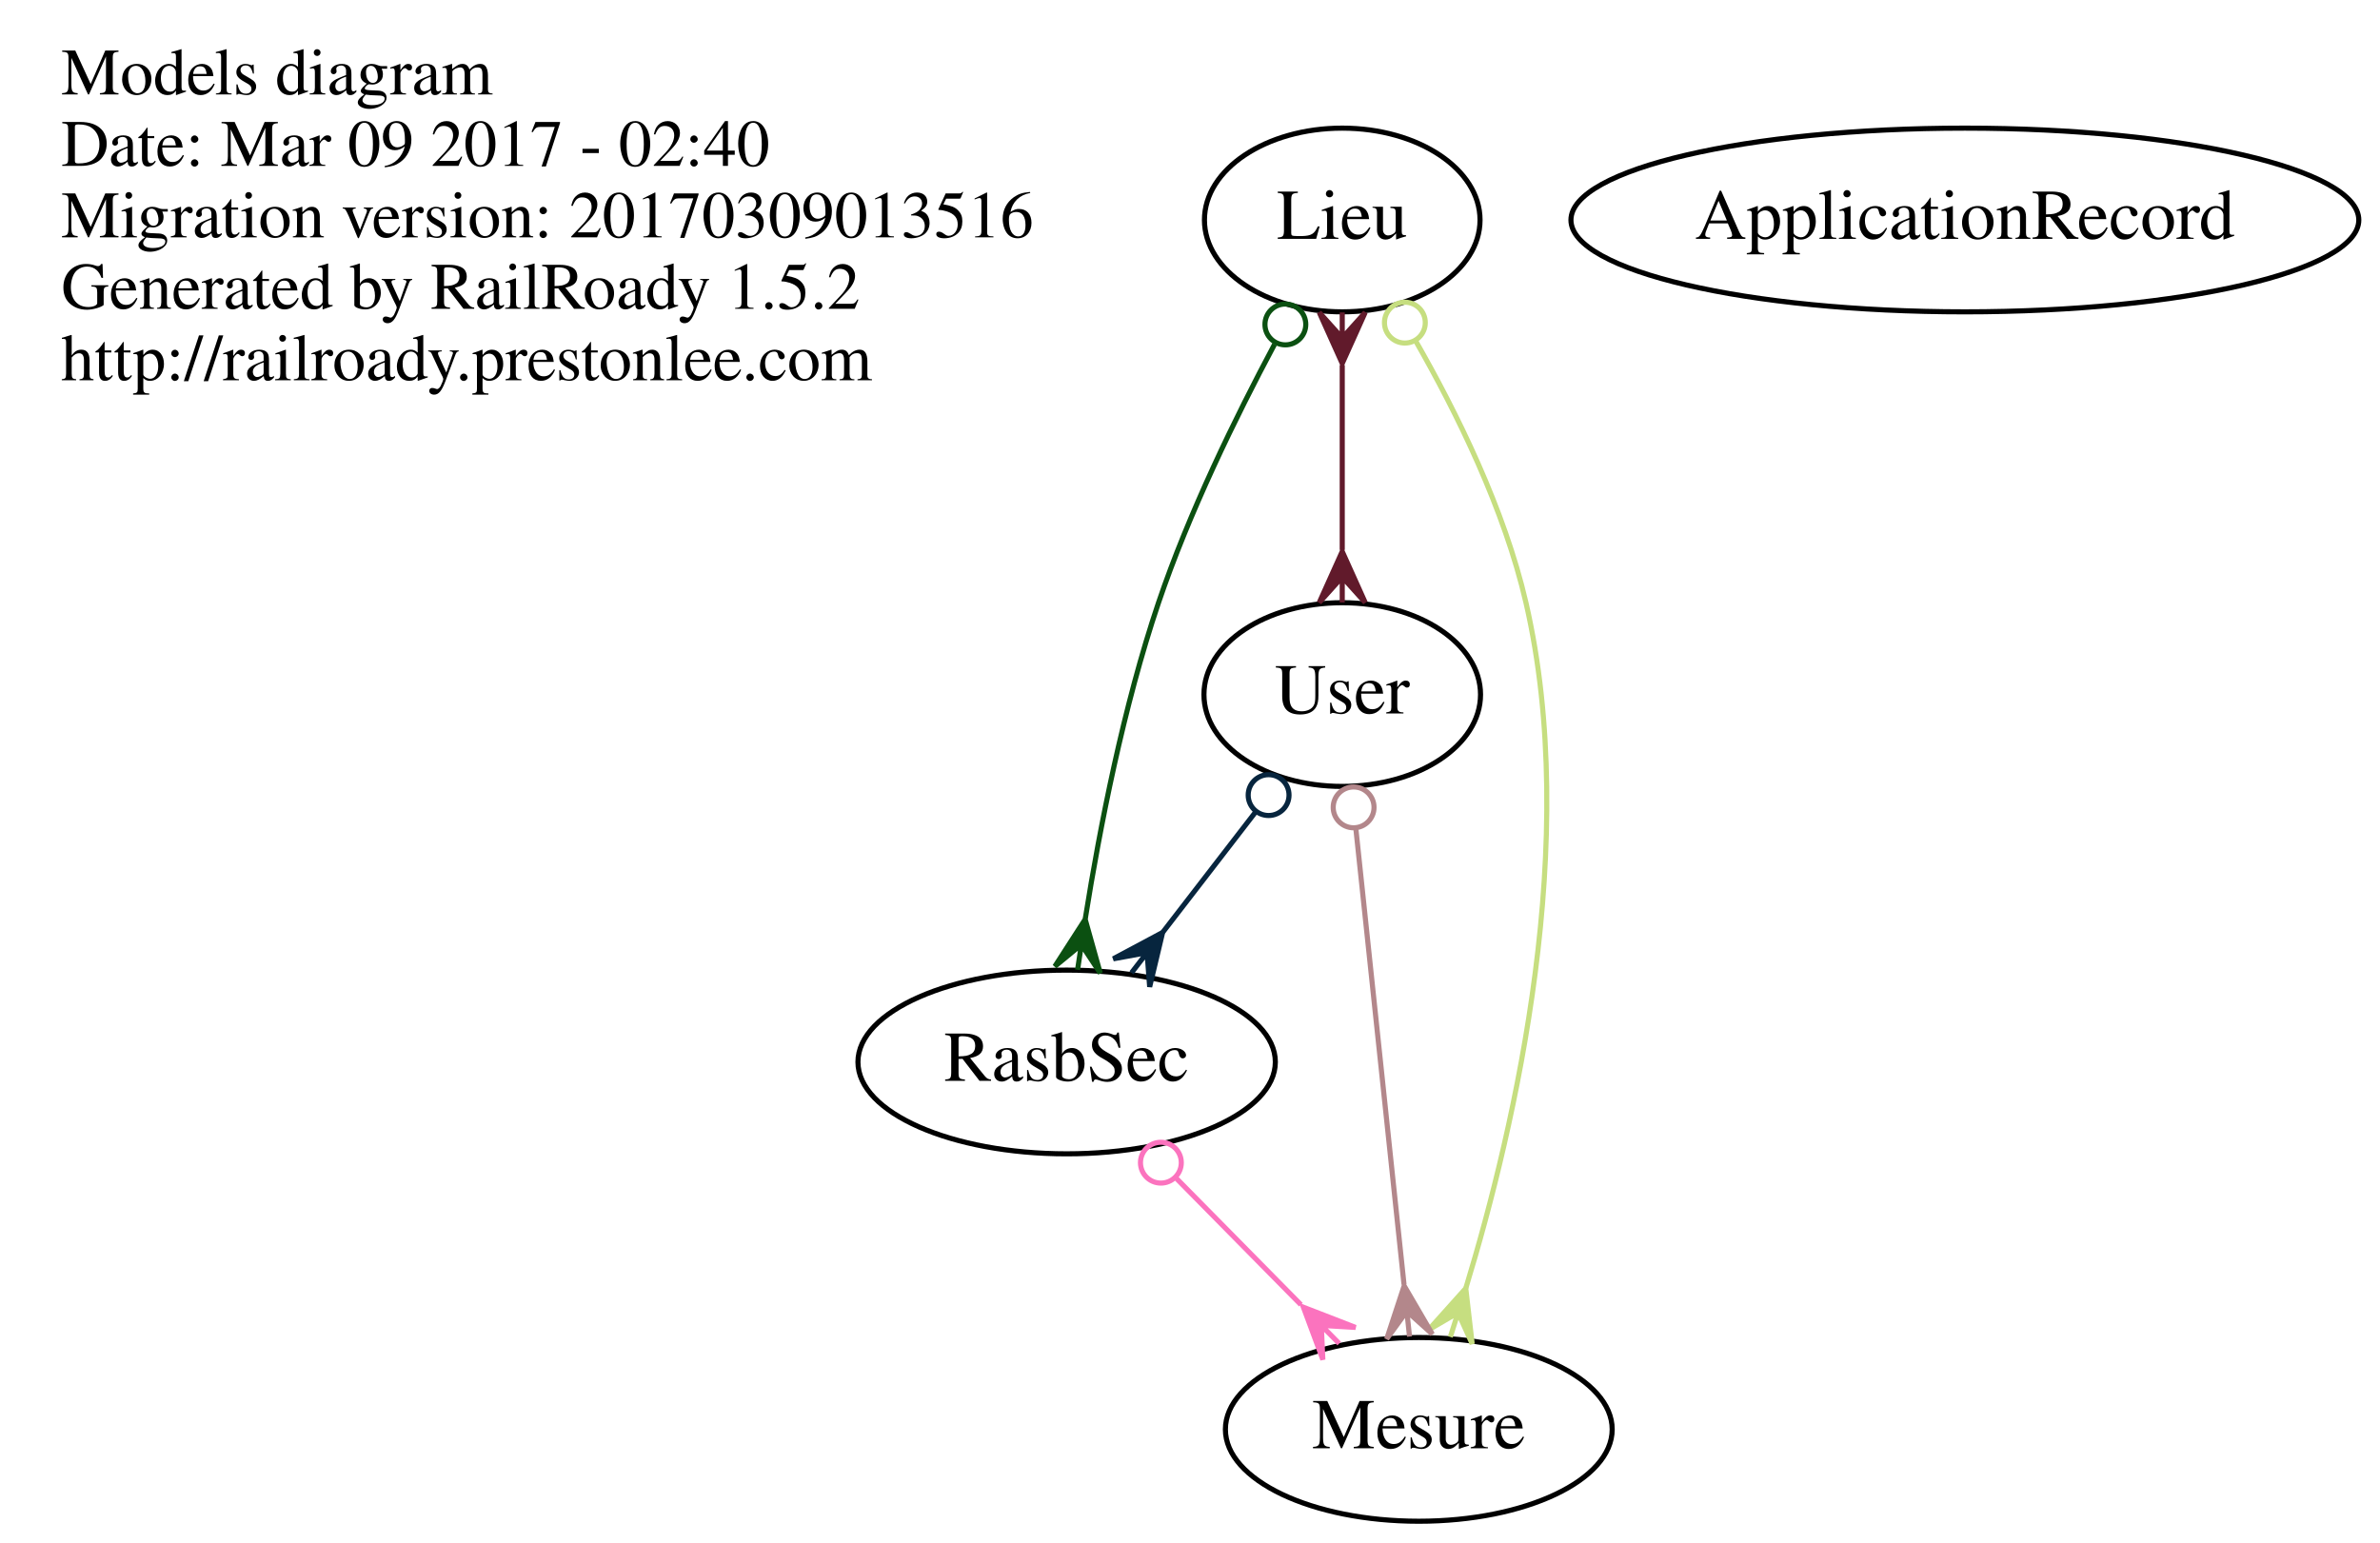
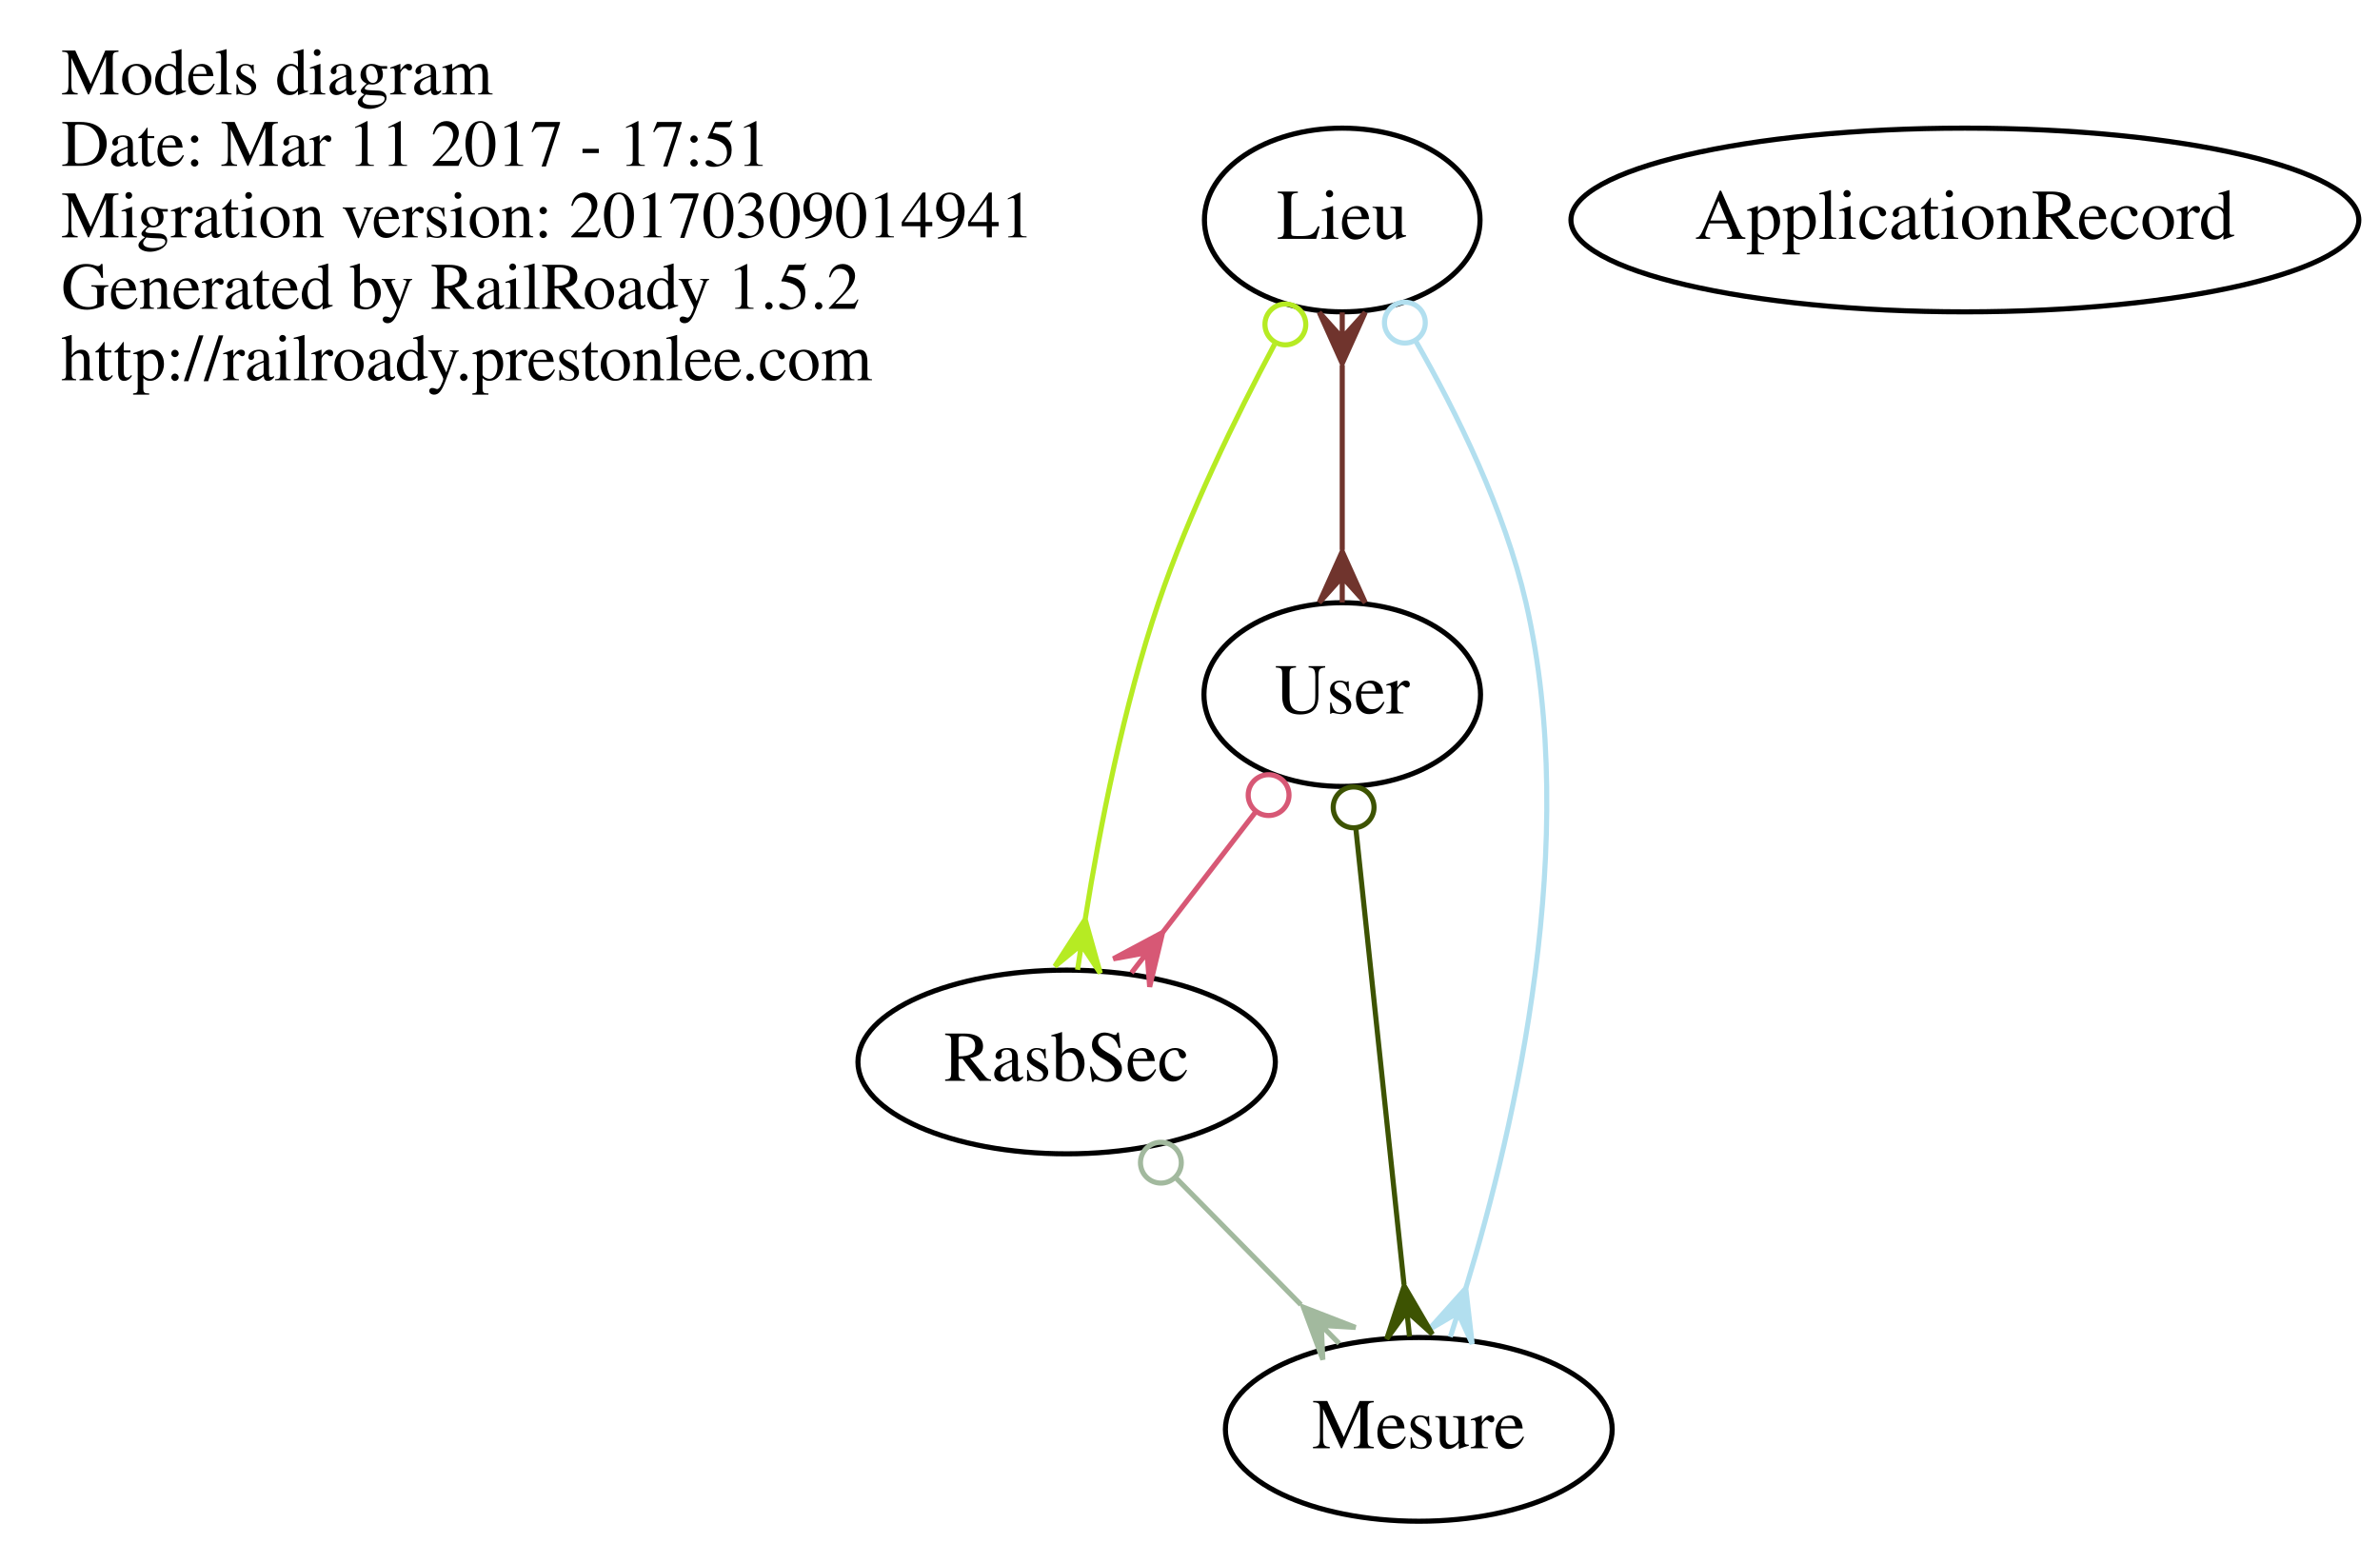
<svg xmlns="http://www.w3.org/2000/svg" width="466pt" height="302pt" viewBox="0.00 0.00 466.34 302.00">
  <g id="graph0" class="graph" transform="scale(1 1) rotate(0) translate(4 298)">
    <polygon fill="none" stroke="none" points="-4,4 -4,-298 462.343,-298 462.343,4 -4,4" />
    <g id="node1" class="node">
      <text text-anchor="start" x="8" y="-279.6" font-family="Times,serif" font-size="13.00">Models diagram</text>
-       <text text-anchor="start" x="8" y="-265.6" font-family="Times,serif" font-size="13.00">Date: Mar 09 2017 - 02:40</text>
-       <text text-anchor="start" x="8" y="-251.6" font-family="Times,serif" font-size="13.00">Migration version: 20170309013516</text>
+       <text text-anchor="start" x="8" y="-265.6" font-family="Times,serif" font-size="13.00">Date: Mar 11 2017 - 17:51</text>
+       <text text-anchor="start" x="8" y="-251.6" font-family="Times,serif" font-size="13.00">Migration version: 20170309014941</text>
      <text text-anchor="start" x="8" y="-237.6" font-family="Times,serif" font-size="13.00">Generated by RailRoady 1.5.2</text>
      <text text-anchor="start" x="8" y="-223.6" font-family="Times,serif" font-size="13.00">http://railroady.prestonlee.com</text>
    </g>
    <g id="node2" class="node">
      <ellipse fill="none" stroke="black" cx="205" cy="-90" rx="40.893" ry="18" />
      <text text-anchor="middle" x="205" y="-86.3" font-family="Times,serif" font-size="14.00">RasbSec</text>
    </g>
    <g id="node6" class="node">
      <ellipse fill="none" stroke="black" cx="274" cy="-18" rx="37.894" ry="18" />
      <text text-anchor="middle" x="274" y="-14.3" font-family="Times,serif" font-size="14.00">Mesure</text>
    </g>
    <g id="edge1" class="edge">
-       <path fill="none" stroke="#fb73be" d="M226.494,-67.194C234.242,-59.334 243.015,-50.434 250.894,-42.441" />
-       <ellipse fill="none" stroke="#fb73be" cx="223.465" cy="-70.267" rx="4" ry="4" />
-       <polygon fill="#fb73be" stroke="#fb73be" points="251.385,-41.943 261.61,-37.98 254.895,-38.382 258.405,-34.821 258.405,-34.821 258.405,-34.821 254.895,-38.382 255.2,-31.662 251.385,-41.943 251.385,-41.943" />
+       <path fill="none" stroke="#a2b99e" d="M226.494,-67.194C234.242,-59.334 243.015,-50.434 250.894,-42.441" />
+       <ellipse fill="none" stroke="#a2b99e" cx="223.465" cy="-70.267" rx="4" ry="4" />
+       <polygon fill="#a2b99e" stroke="#a2b99e" points="251.385,-41.943 261.61,-37.98 254.895,-38.382 258.405,-34.821 258.405,-34.821 258.405,-34.821 254.895,-38.382 255.2,-31.662 251.385,-41.943 251.385,-41.943" />
    </g>
    <g id="node3" class="node">
      <ellipse fill="none" stroke="black" cx="381" cy="-255" rx="77.187" ry="18" />
      <text text-anchor="middle" x="381" y="-251.3" font-family="Times,serif" font-size="14.00">ApplicationRecord</text>
    </g>
    <g id="node4" class="node">
      <ellipse fill="none" stroke="black" cx="259" cy="-255" rx="27" ry="18" />
      <text text-anchor="middle" x="259" y="-251.3" font-family="Times,serif" font-size="14.00">Lieu</text>
    </g>
    <g id="edge3" class="edge">
-       <path fill="none" stroke="#0b5011" d="M245.736,-230.633C238.133,-216.383 228.948,-197.585 223,-180 216.15,-159.748 211.506,-135.975 208.653,-118.096" />
-       <ellipse fill="none" stroke="#0b5011" cx="247.855" cy="-234.53" rx="4" ry="4" />
-       <polygon fill="#0b5011" stroke="#0b5011" points="208.632,-117.954 211.591,-107.395 207.886,-113.01 207.141,-108.066 207.141,-108.066 207.141,-108.066 207.886,-113.01 202.691,-108.737 208.632,-117.954 208.632,-117.954" />
+       <path fill="none" stroke="#b6eb23" d="M245.736,-230.633C238.133,-216.383 228.948,-197.585 223,-180 216.15,-159.748 211.506,-135.975 208.653,-118.096" />
+       <ellipse fill="none" stroke="#b6eb23" cx="247.855" cy="-234.53" rx="4" ry="4" />
+       <polygon fill="#b6eb23" stroke="#b6eb23" points="208.632,-117.954 211.591,-107.395 207.886,-113.01 207.141,-108.066 207.141,-108.066 207.141,-108.066 207.886,-113.01 202.691,-108.737 208.632,-117.954 208.632,-117.954" />
    </g>
    <g id="node5" class="node">
      <ellipse fill="none" stroke="black" cx="259" cy="-162" rx="27.097" ry="18" />
      <text text-anchor="middle" x="259" y="-158.3" font-family="Times,serif" font-size="14.00">User</text>
    </g>
    <g id="edge4" class="edge">
-       <path fill="none" stroke="#611a2b" d="M259,-226.549C259,-215.083 259,-201.792 259,-190.339" />
-       <polygon fill="#611a2b" stroke="#611a2b" points="259,-226.884 254.5,-236.884 259,-231.884 259,-236.884 259,-236.884 259,-236.884 259,-231.884 263.5,-236.884 259,-226.884 259,-226.884" />
-       <polygon fill="#611a2b" stroke="#611a2b" points="259,-190.04 263.5,-180.04 259,-185.04 259,-180.04 259,-180.04 259,-180.04 259,-185.04 254.5,-180.04 259,-190.04 259,-190.04" />
+       <path fill="none" stroke="#70342d" d="M259,-226.549C259,-215.083 259,-201.792 259,-190.339" />
+       <polygon fill="#70342d" stroke="#70342d" points="259,-226.884 254.5,-236.884 259,-231.884 259,-236.884 259,-236.884 259,-236.884 259,-231.884 263.5,-236.884 259,-226.884 259,-226.884" />
+       <polygon fill="#70342d" stroke="#70342d" points="259,-190.04 263.5,-180.04 259,-185.04 259,-180.04 259,-180.04 259,-180.04 259,-185.04 254.5,-180.04 259,-190.04 259,-190.04" />
    </g>
    <g id="edge2" class="edge">
-       <path fill="none" stroke="#c6de80" d="M273.336,-231.391C281.451,-217.229 290.795,-198.258 295,-180 305.733,-133.402 293.02,-77.863 283.221,-45.695" />
-       <ellipse fill="none" stroke="#c6de80" cx="271.273" cy="-234.885" rx="4" ry="4" />
-       <polygon fill="#c6de80" stroke="#c6de80" points="283.205,-45.643 284.464,-34.75 281.69,-40.878 280.176,-36.113 280.176,-36.113 280.176,-36.113 281.69,-40.878 275.887,-37.476 283.205,-45.643 283.205,-45.643" />
+       <path fill="none" stroke="#b2dfef" d="M273.336,-231.391C281.451,-217.229 290.795,-198.258 295,-180 305.733,-133.402 293.02,-77.863 283.221,-45.695" />
+       <ellipse fill="none" stroke="#b2dfef" cx="271.273" cy="-234.885" rx="4" ry="4" />
+       <polygon fill="#b2dfef" stroke="#b2dfef" points="283.205,-45.643 284.464,-34.75 281.69,-40.878 280.176,-36.113 280.176,-36.113 280.176,-36.113 281.69,-40.878 275.887,-37.476 283.205,-45.643 283.205,-45.643" />
    </g>
    <g id="edge6" class="edge">
-       <path fill="none" stroke="#07253e" d="M242.065,-139.047C236.279,-131.547 229.773,-123.114 223.846,-115.43" />
-       <ellipse fill="none" stroke="#07253e" cx="244.572" cy="-142.298" rx="4" ry="4" />
-       <polygon fill="#07253e" stroke="#07253e" points="223.811,-115.385 221.266,-104.719 220.757,-111.426 217.703,-107.467 217.703,-107.467 217.703,-107.467 220.757,-111.426 214.14,-110.216 223.811,-115.385 223.811,-115.385" />
+       <path fill="none" stroke="#d75875" d="M242.065,-139.047C236.279,-131.547 229.773,-123.114 223.846,-115.43" />
+       <ellipse fill="none" stroke="#d75875" cx="244.572" cy="-142.298" rx="4" ry="4" />
+       <polygon fill="#d75875" stroke="#d75875" points="223.811,-115.385 221.266,-104.719 220.757,-111.426 217.703,-107.467 217.703,-107.467 217.703,-107.467 220.757,-111.426 214.14,-110.216 223.811,-115.385 223.811,-115.385" />
    </g>
    <g id="edge5" class="edge">
-       <path fill="none" stroke="#b3878b" d="M261.687,-135.558C264.34,-110.444 268.384,-72.164 271.106,-46.393" />
-       <ellipse fill="none" stroke="#b3878b" cx="261.23" cy="-139.894" rx="4" ry="4" />
-       <polygon fill="#b3878b" stroke="#b3878b" points="271.134,-46.134 276.659,-36.662 271.659,-41.162 272.184,-36.189 272.184,-36.189 272.184,-36.189 271.659,-41.162 267.709,-35.717 271.134,-46.134 271.134,-46.134" />
+       <path fill="none" stroke="#3d5302" d="M261.687,-135.558C264.34,-110.444 268.384,-72.164 271.106,-46.393" />
+       <ellipse fill="none" stroke="#3d5302" cx="261.23" cy="-139.894" rx="4" ry="4" />
+       <polygon fill="#3d5302" stroke="#3d5302" points="271.134,-46.134 276.659,-36.662 271.659,-41.162 272.184,-36.189 272.184,-36.189 272.184,-36.189 271.659,-41.162 267.709,-35.717 271.134,-46.134 271.134,-46.134" />
    </g>
  </g>
</svg>
